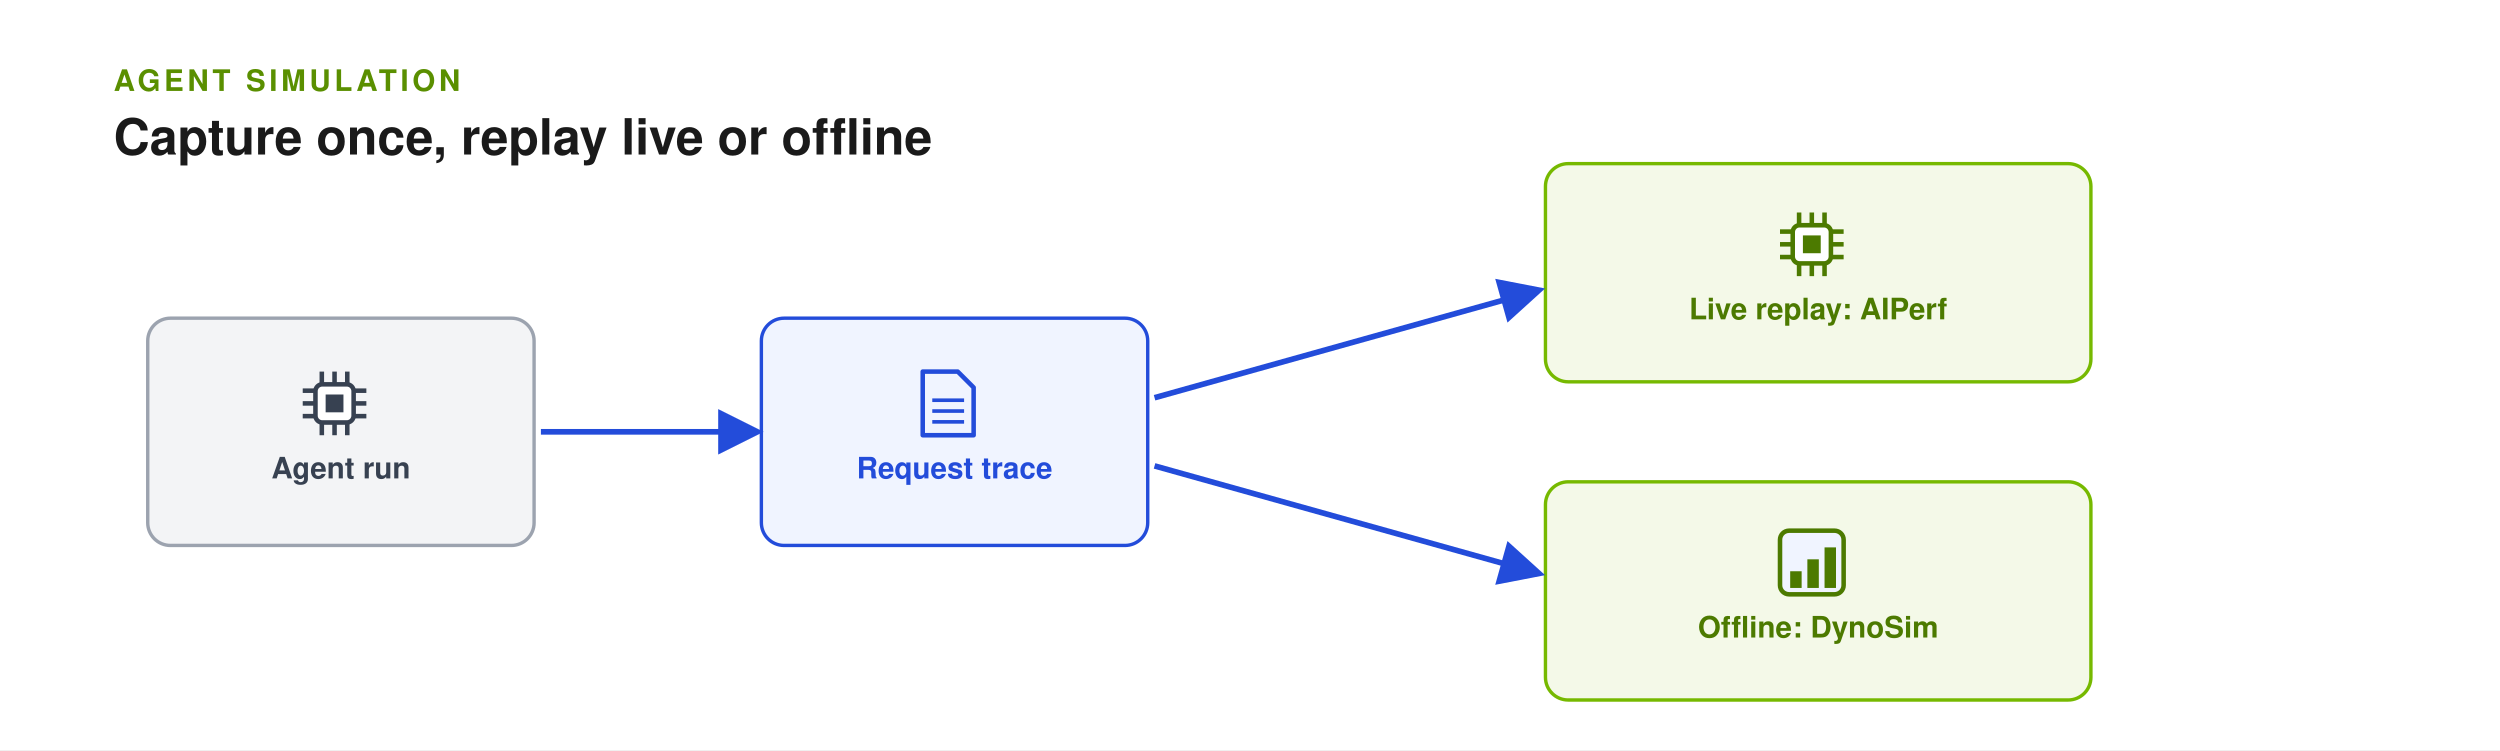
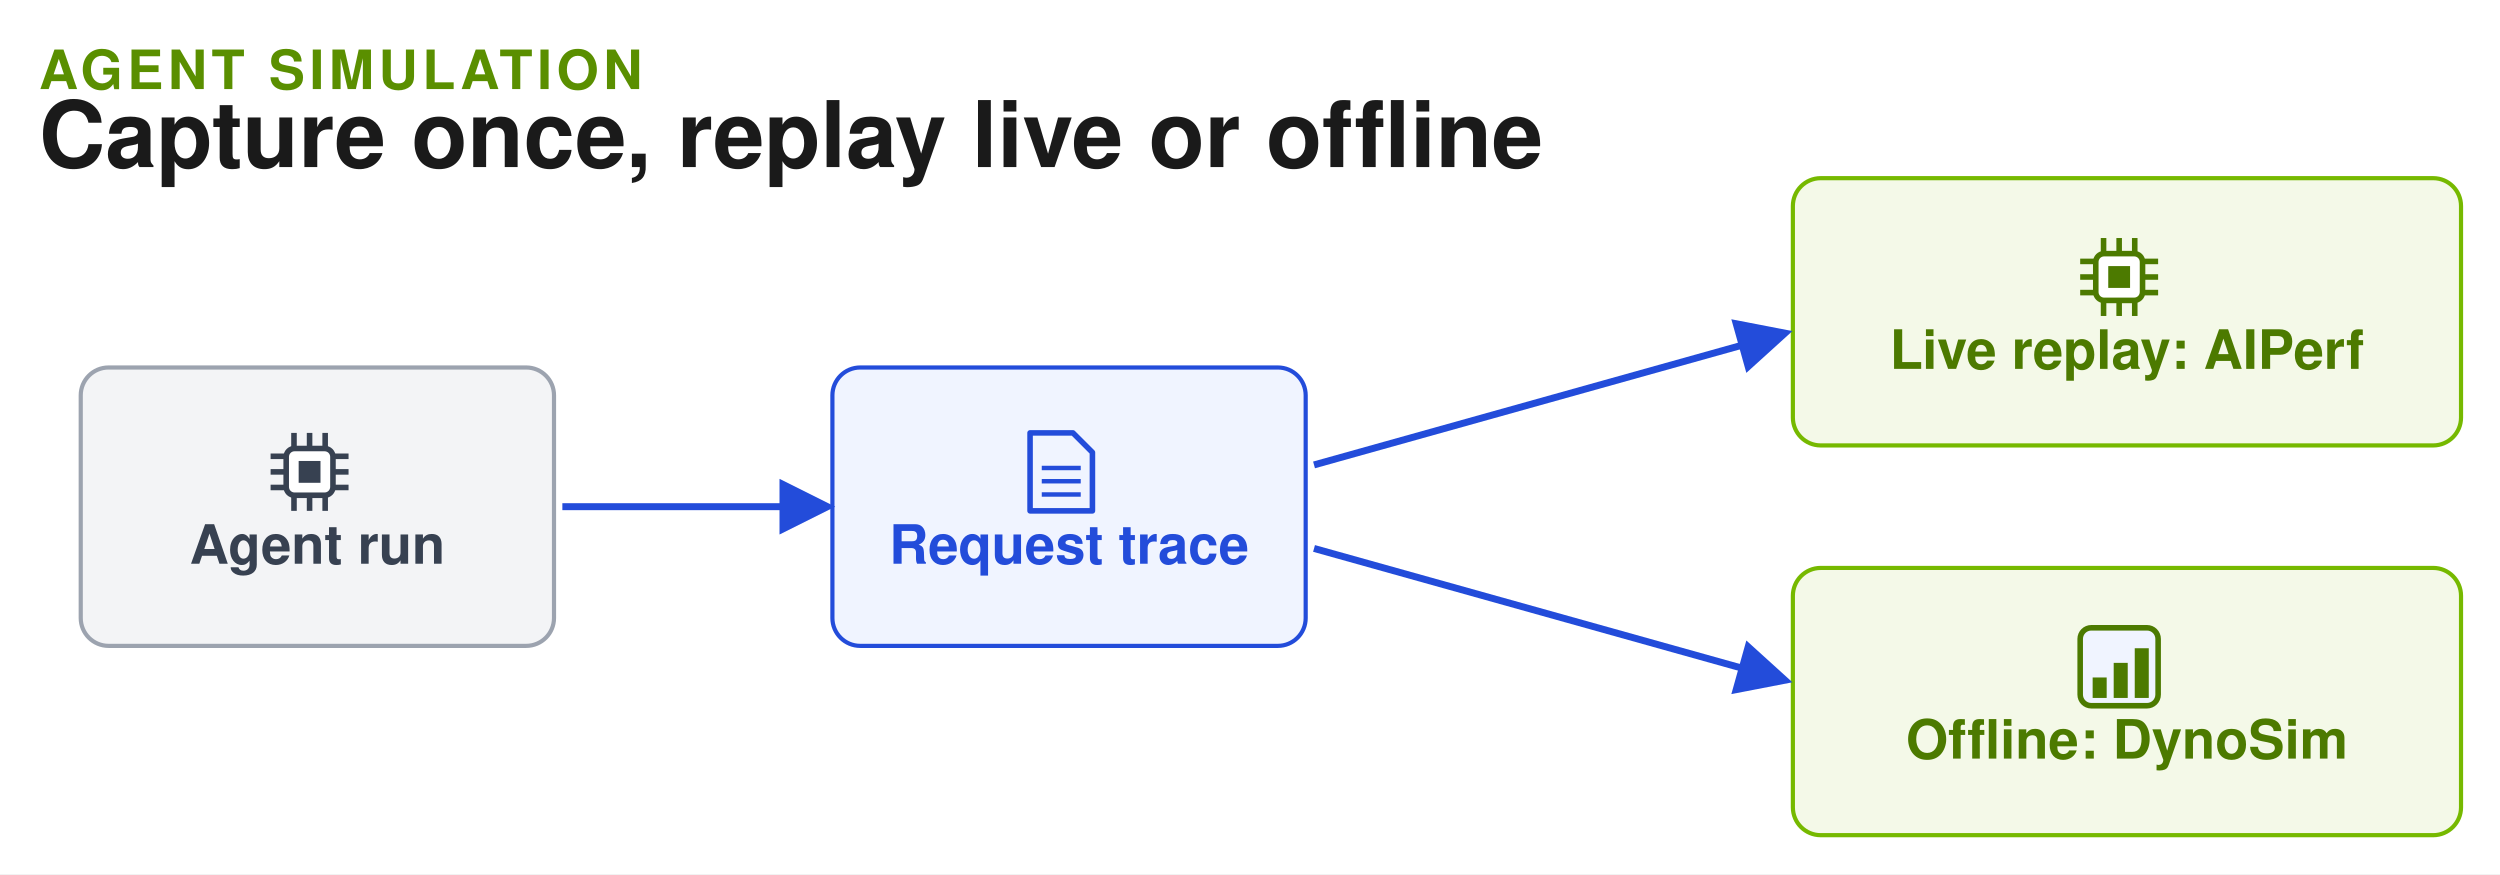
- <svg xmlns="http://www.w3.org/2000/svg" width="1100" height="330" viewBox="0 0 1100 330" role="img" aria-labelledby="title desc" font-family="Helvetica, Arial, sans-serif">
+ <svg xmlns="http://www.w3.org/2000/svg" width="898" height="314" viewBox="36 8 898 314" role="img" aria-labelledby="title desc" font-family="Helvetica, Arial, sans-serif">
  <defs>
    <marker id="arrow" viewBox="0 0 10 10" refX="8" refY="5" markerWidth="8" markerHeight="8" orient="auto">
      <path d="M0,0 L10,5 L0,10 z" fill="#234CDA" />
    </marker>
    <marker id="arrow-green" viewBox="0 0 10 10" refX="8" refY="5" markerWidth="8" markerHeight="8" orient="auto">
      <path d="M0,0 L10,5 L0,10 z" fill="#76B900" />
    </marker>
    <marker id="arrow-gray" viewBox="0 0 10 10" refX="8" refY="5" markerWidth="8" markerHeight="8" orient="auto">
      <path d="M0,0 L10,5 L0,10 z" fill="#9CA3AF" />
    </marker>
    <marker id="arrow-amber" viewBox="0 0 10 10" refX="8" refY="5" markerWidth="8" markerHeight="8" orient="auto">
      <path d="M0,0 L10,5 L0,10 z" fill="#D97706" />
    </marker>
    <marker id="arrow-green-start" viewBox="0 0 10 10" refX="8" refY="5" markerWidth="8" markerHeight="8" orient="auto-start-reverse">
      <path d="M0,0 L10,5 L0,10 z" fill="#76B900" />
    </marker>
  </defs>
-   <rect width="1100" height="330" fill="#FFFFFF" />
-   <text x="50" y="40" font-size="13" font-weight="700" letter-spacing="1.6" fill="#5A8F00">AGENT SIMULATION</text>
-   <text x="50" y="68" font-size="22" font-weight="700" fill="#1A1A1A">Capture once, replay live or offline</text>
+   <rect x="36" y="8" width="898" height="314" fill="#FFFFFF" />
+   <text x="50" y="40" font-size="19.5" font-weight="700" letter-spacing="1.6" fill="#5A8F00">AGENT SIMULATION</text>
+   <text x="50" y="68" font-size="33.0" font-weight="700" fill="#1A1A1A">Capture once, replay live or offline</text>
  <rect x="65.0" y="140.0" width="170" height="100" rx="10" fill="#F3F4F6" stroke="#9CA3AF" stroke-width="1.5" />
  <rect x="138.8" y="169.1" width="16.8" height="16.8" rx="3" fill="#FFFFFF" stroke="#374151" stroke-width="2" />
  <rect x="143.28" y="173.58" width="7.84" height="7.84" fill="#374151" />
  <line x1="141.6" y1="163.5" x2="141.6" y2="169.1" stroke="#374151" stroke-width="2" />
  <line x1="141.6" y1="185.9" x2="141.6" y2="191.5" stroke="#374151" stroke-width="2" />
  <line x1="133.2" y1="171.9" x2="138.8" y2="171.9" stroke="#374151" stroke-width="2" />
  <line x1="155.6" y1="171.9" x2="161.2" y2="171.9" stroke="#374151" stroke-width="2" />
  <line x1="147.2" y1="163.5" x2="147.2" y2="169.1" stroke="#374151" stroke-width="2" />
  <line x1="147.2" y1="185.9" x2="147.2" y2="191.5" stroke="#374151" stroke-width="2" />
  <line x1="133.2" y1="177.5" x2="138.8" y2="177.5" stroke="#374151" stroke-width="2" />
  <line x1="155.6" y1="177.5" x2="161.2" y2="177.5" stroke="#374151" stroke-width="2" />
  <line x1="152.8" y1="163.5" x2="152.8" y2="169.1" stroke="#374151" stroke-width="2" />
  <line x1="152.8" y1="185.9" x2="152.8" y2="191.5" stroke="#374151" stroke-width="2" />
  <line x1="133.2" y1="183.1" x2="138.8" y2="183.1" stroke="#374151" stroke-width="2" />
  <line x1="155.6" y1="183.1" x2="161.2" y2="183.1" stroke="#374151" stroke-width="2" />
-   <text x="150" y="210.5" font-size="13" font-weight="700" fill="#374151" text-anchor="middle">Agent run</text>
+   <text x="150" y="210.5" font-size="19.5" font-weight="700" fill="#374151" text-anchor="middle">Agent run</text>
  <rect x="335.0" y="140.0" width="170" height="100" rx="10" fill="#F0F4FF" stroke="#234CDA" stroke-width="1.5" />
  <path d="M406.0,163.5 L421.4,163.5 L428.4,170.5 L428.4,191.5 L406.0,191.5 Z" fill="#F0F4FF" stroke="#234CDA" stroke-width="2" stroke-linejoin="round" />
  <line x1="410.2" y1="176.1" x2="424.2" y2="176.1" stroke="#234CDA" stroke-width="1.6" />
  <line x1="410.2" y1="180.86" x2="424.2" y2="180.86" stroke="#234CDA" stroke-width="1.6" />
  <line x1="410.2" y1="185.62" x2="424.2" y2="185.62" stroke="#234CDA" stroke-width="1.6" />
-   <text x="420" y="210.5" font-size="13" font-weight="700" fill="#234CDA" text-anchor="middle">Request trace</text>
+   <text x="420" y="210.5" font-size="19.5" font-weight="700" fill="#234CDA" text-anchor="middle">Request trace</text>
  <line x1="238" y1="190" x2="332" y2="190" stroke="#234CDA" stroke-width="2.5" marker-end="url(#arrow)" />
  <rect x="680.0" y="72.0" width="240" height="96" rx="10" fill="#F4F9E8" stroke="#76B900" stroke-width="1.5" />
  <rect x="788.8" y="99.1" width="16.8" height="16.8" rx="3" fill="#FFFFFF" stroke="#4C7A00" stroke-width="2" />
  <rect x="793.28" y="103.58" width="7.84" height="7.84" fill="#4C7A00" />
  <line x1="791.6" y1="93.5" x2="791.6" y2="99.1" stroke="#4C7A00" stroke-width="2" />
  <line x1="791.6" y1="115.9" x2="791.6" y2="121.5" stroke="#4C7A00" stroke-width="2" />
  <line x1="783.2" y1="101.9" x2="788.8" y2="101.9" stroke="#4C7A00" stroke-width="2" />
  <line x1="805.6" y1="101.9" x2="811.2" y2="101.9" stroke="#4C7A00" stroke-width="2" />
  <line x1="797.2" y1="93.5" x2="797.2" y2="99.1" stroke="#4C7A00" stroke-width="2" />
  <line x1="797.2" y1="115.9" x2="797.2" y2="121.5" stroke="#4C7A00" stroke-width="2" />
  <line x1="783.2" y1="107.5" x2="788.8" y2="107.5" stroke="#4C7A00" stroke-width="2" />
  <line x1="805.6" y1="107.5" x2="811.2" y2="107.5" stroke="#4C7A00" stroke-width="2" />
  <line x1="802.8" y1="93.5" x2="802.8" y2="99.1" stroke="#4C7A00" stroke-width="2" />
  <line x1="802.8" y1="115.9" x2="802.8" y2="121.5" stroke="#4C7A00" stroke-width="2" />
  <line x1="783.2" y1="113.1" x2="788.8" y2="113.1" stroke="#4C7A00" stroke-width="2" />
  <line x1="805.6" y1="113.1" x2="811.2" y2="113.1" stroke="#4C7A00" stroke-width="2" />
-   <text x="800" y="140.5" font-size="13" font-weight="700" fill="#4C7A00" text-anchor="middle">Live replay: AIPerf</text>
+   <text x="800" y="140.5" font-size="19.5" font-weight="700" fill="#4C7A00" text-anchor="middle">Live replay: AIPerf</text>
  <rect x="680.0" y="212.0" width="240" height="96" rx="10" fill="#F4F9E8" stroke="#76B900" stroke-width="1.5" />
  <rect x="783.2" y="233.5" width="28" height="28" rx="4" fill="#F0F4FF" stroke="#4C7A00" stroke-width="2" />
  <rect x="787.68" y="251.35" width="5.04" height="7.35" fill="#4C7A00" />
  <rect x="795.24" y="246.1" width="5.04" height="12.6" fill="#4C7A00" />
  <rect x="802.8" y="240.85" width="5.04" height="17.85" fill="#4C7A00" />
-   <text x="800" y="280.5" font-size="13" font-weight="700" fill="#4C7A00" text-anchor="middle">Offline: DynoSim</text>
+   <text x="800" y="280.5" font-size="19.5" font-weight="700" fill="#4C7A00" text-anchor="middle">Offline: DynoSim</text>
  <line x1="508" y1="175" x2="676" y2="128" stroke="#234CDA" stroke-width="2.5" marker-end="url(#arrow)" />
  <line x1="508" y1="205" x2="676" y2="252" stroke="#234CDA" stroke-width="2.5" marker-end="url(#arrow)" />
</svg>
